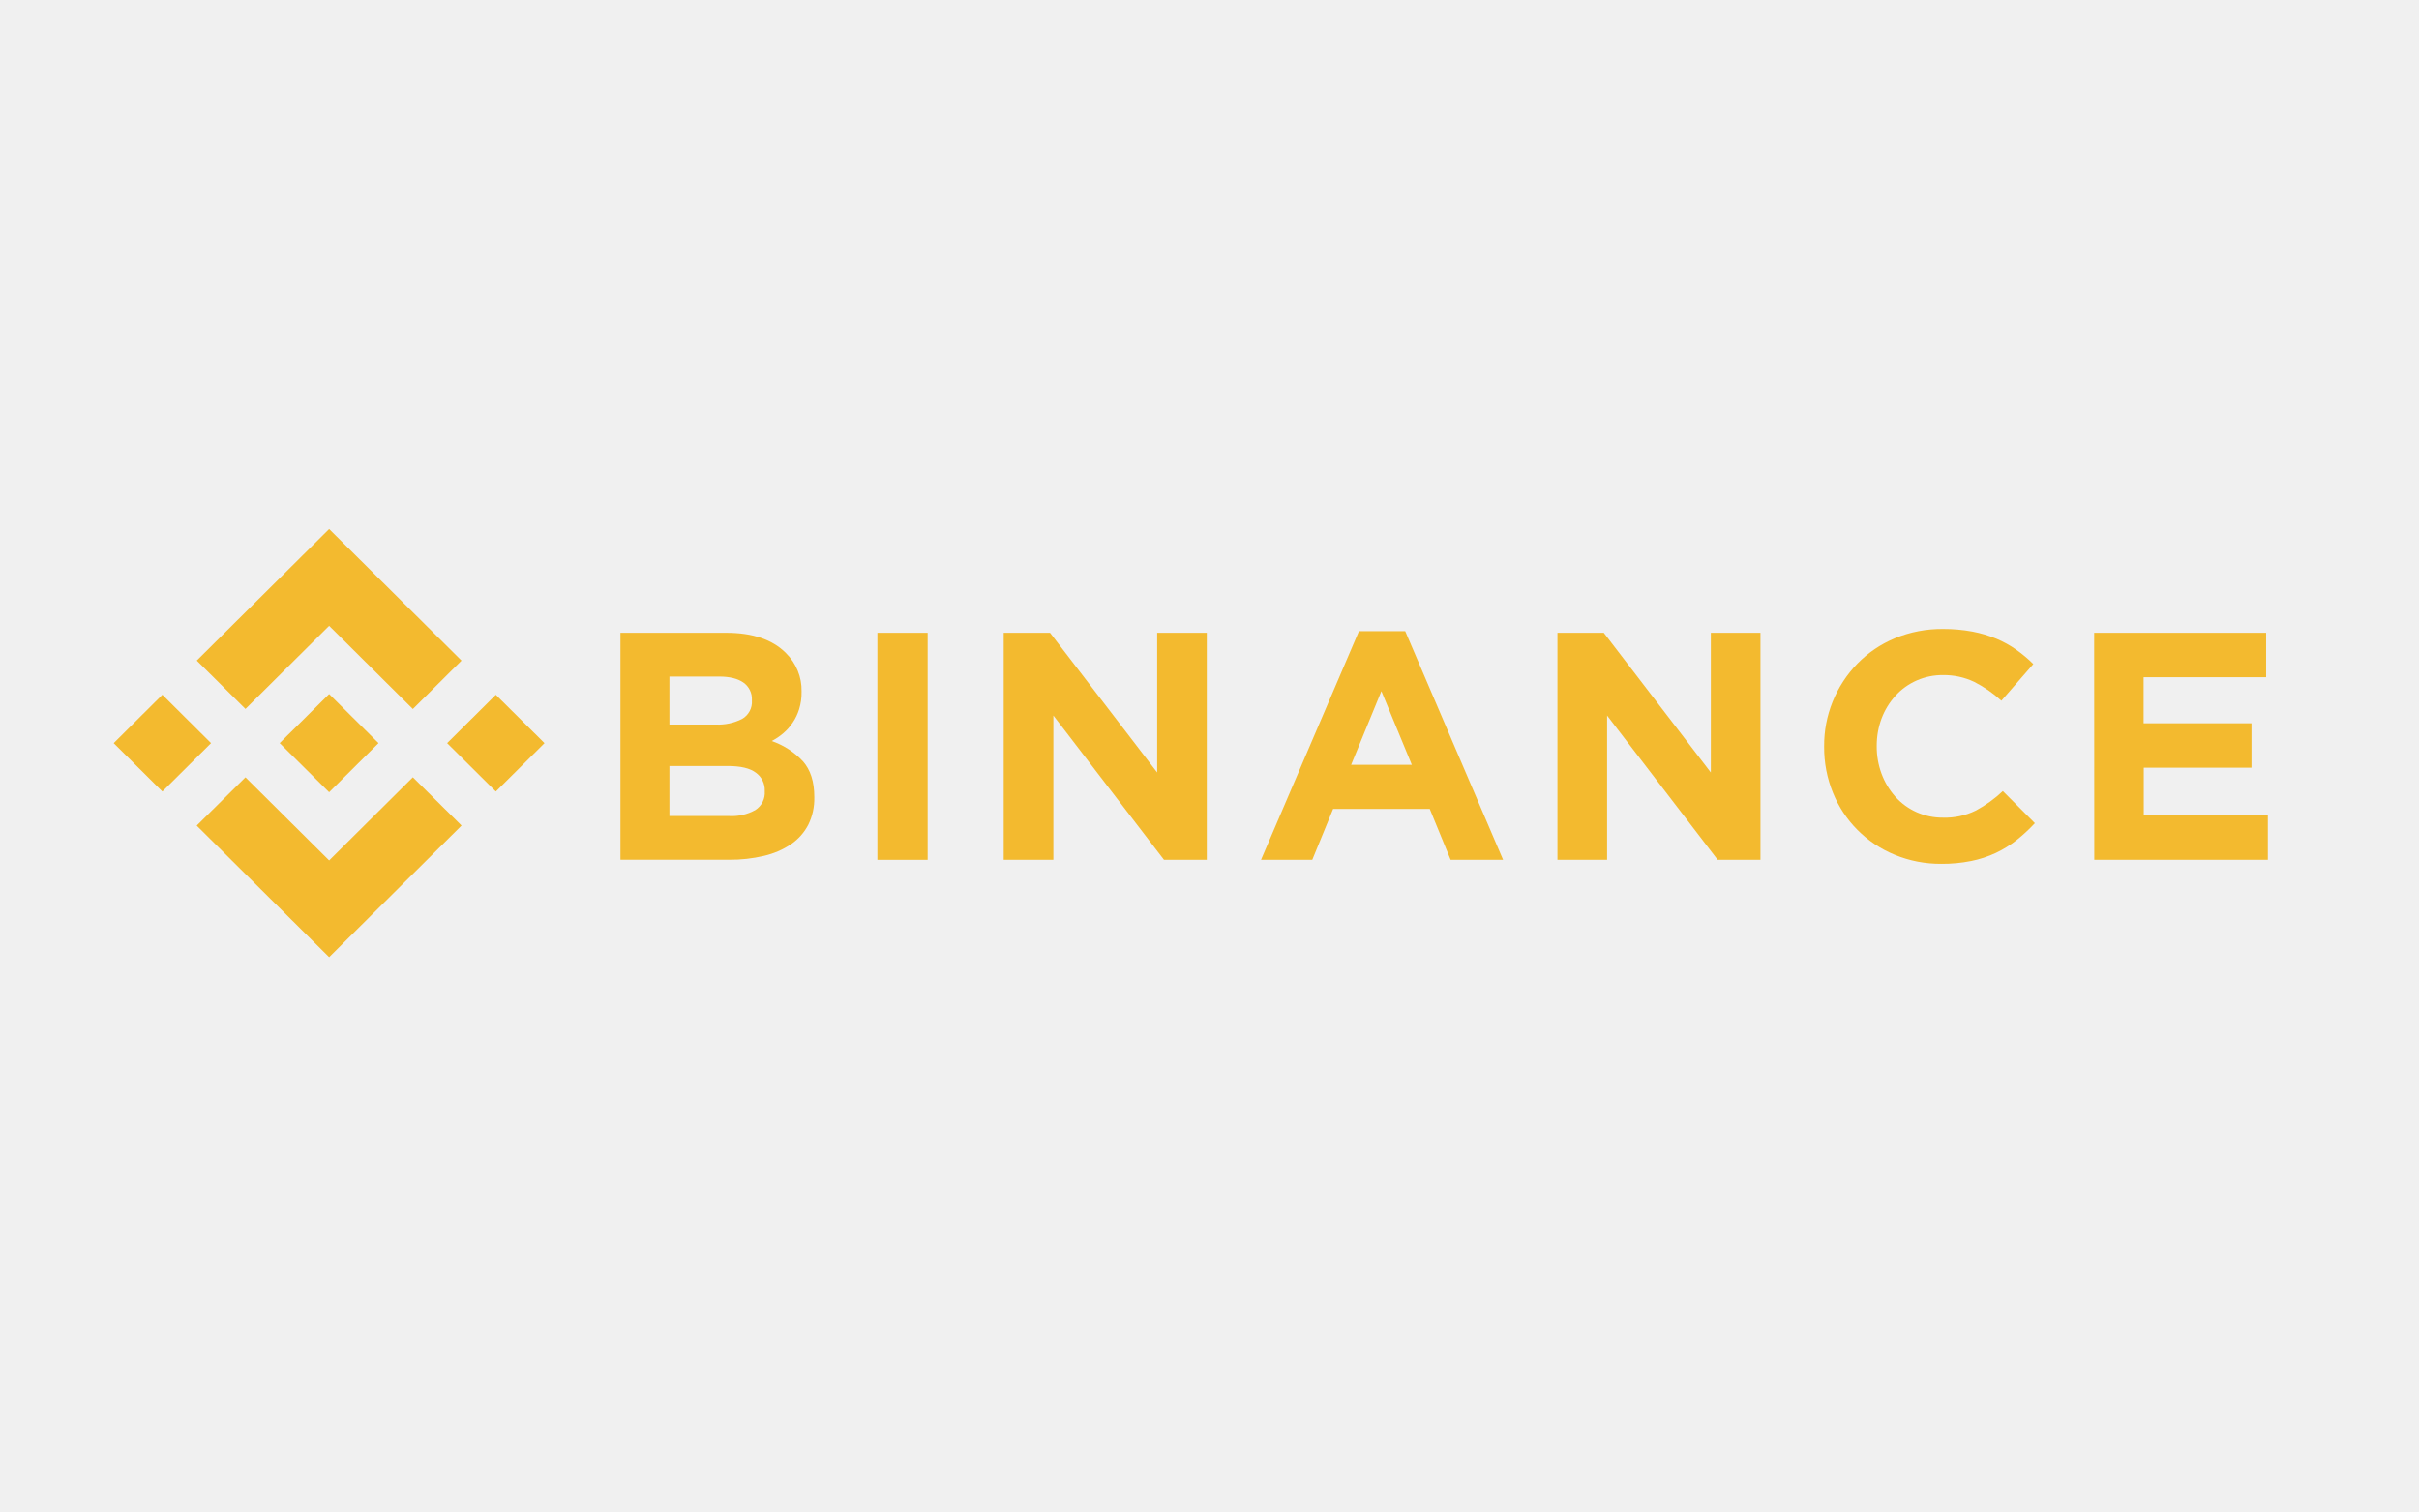
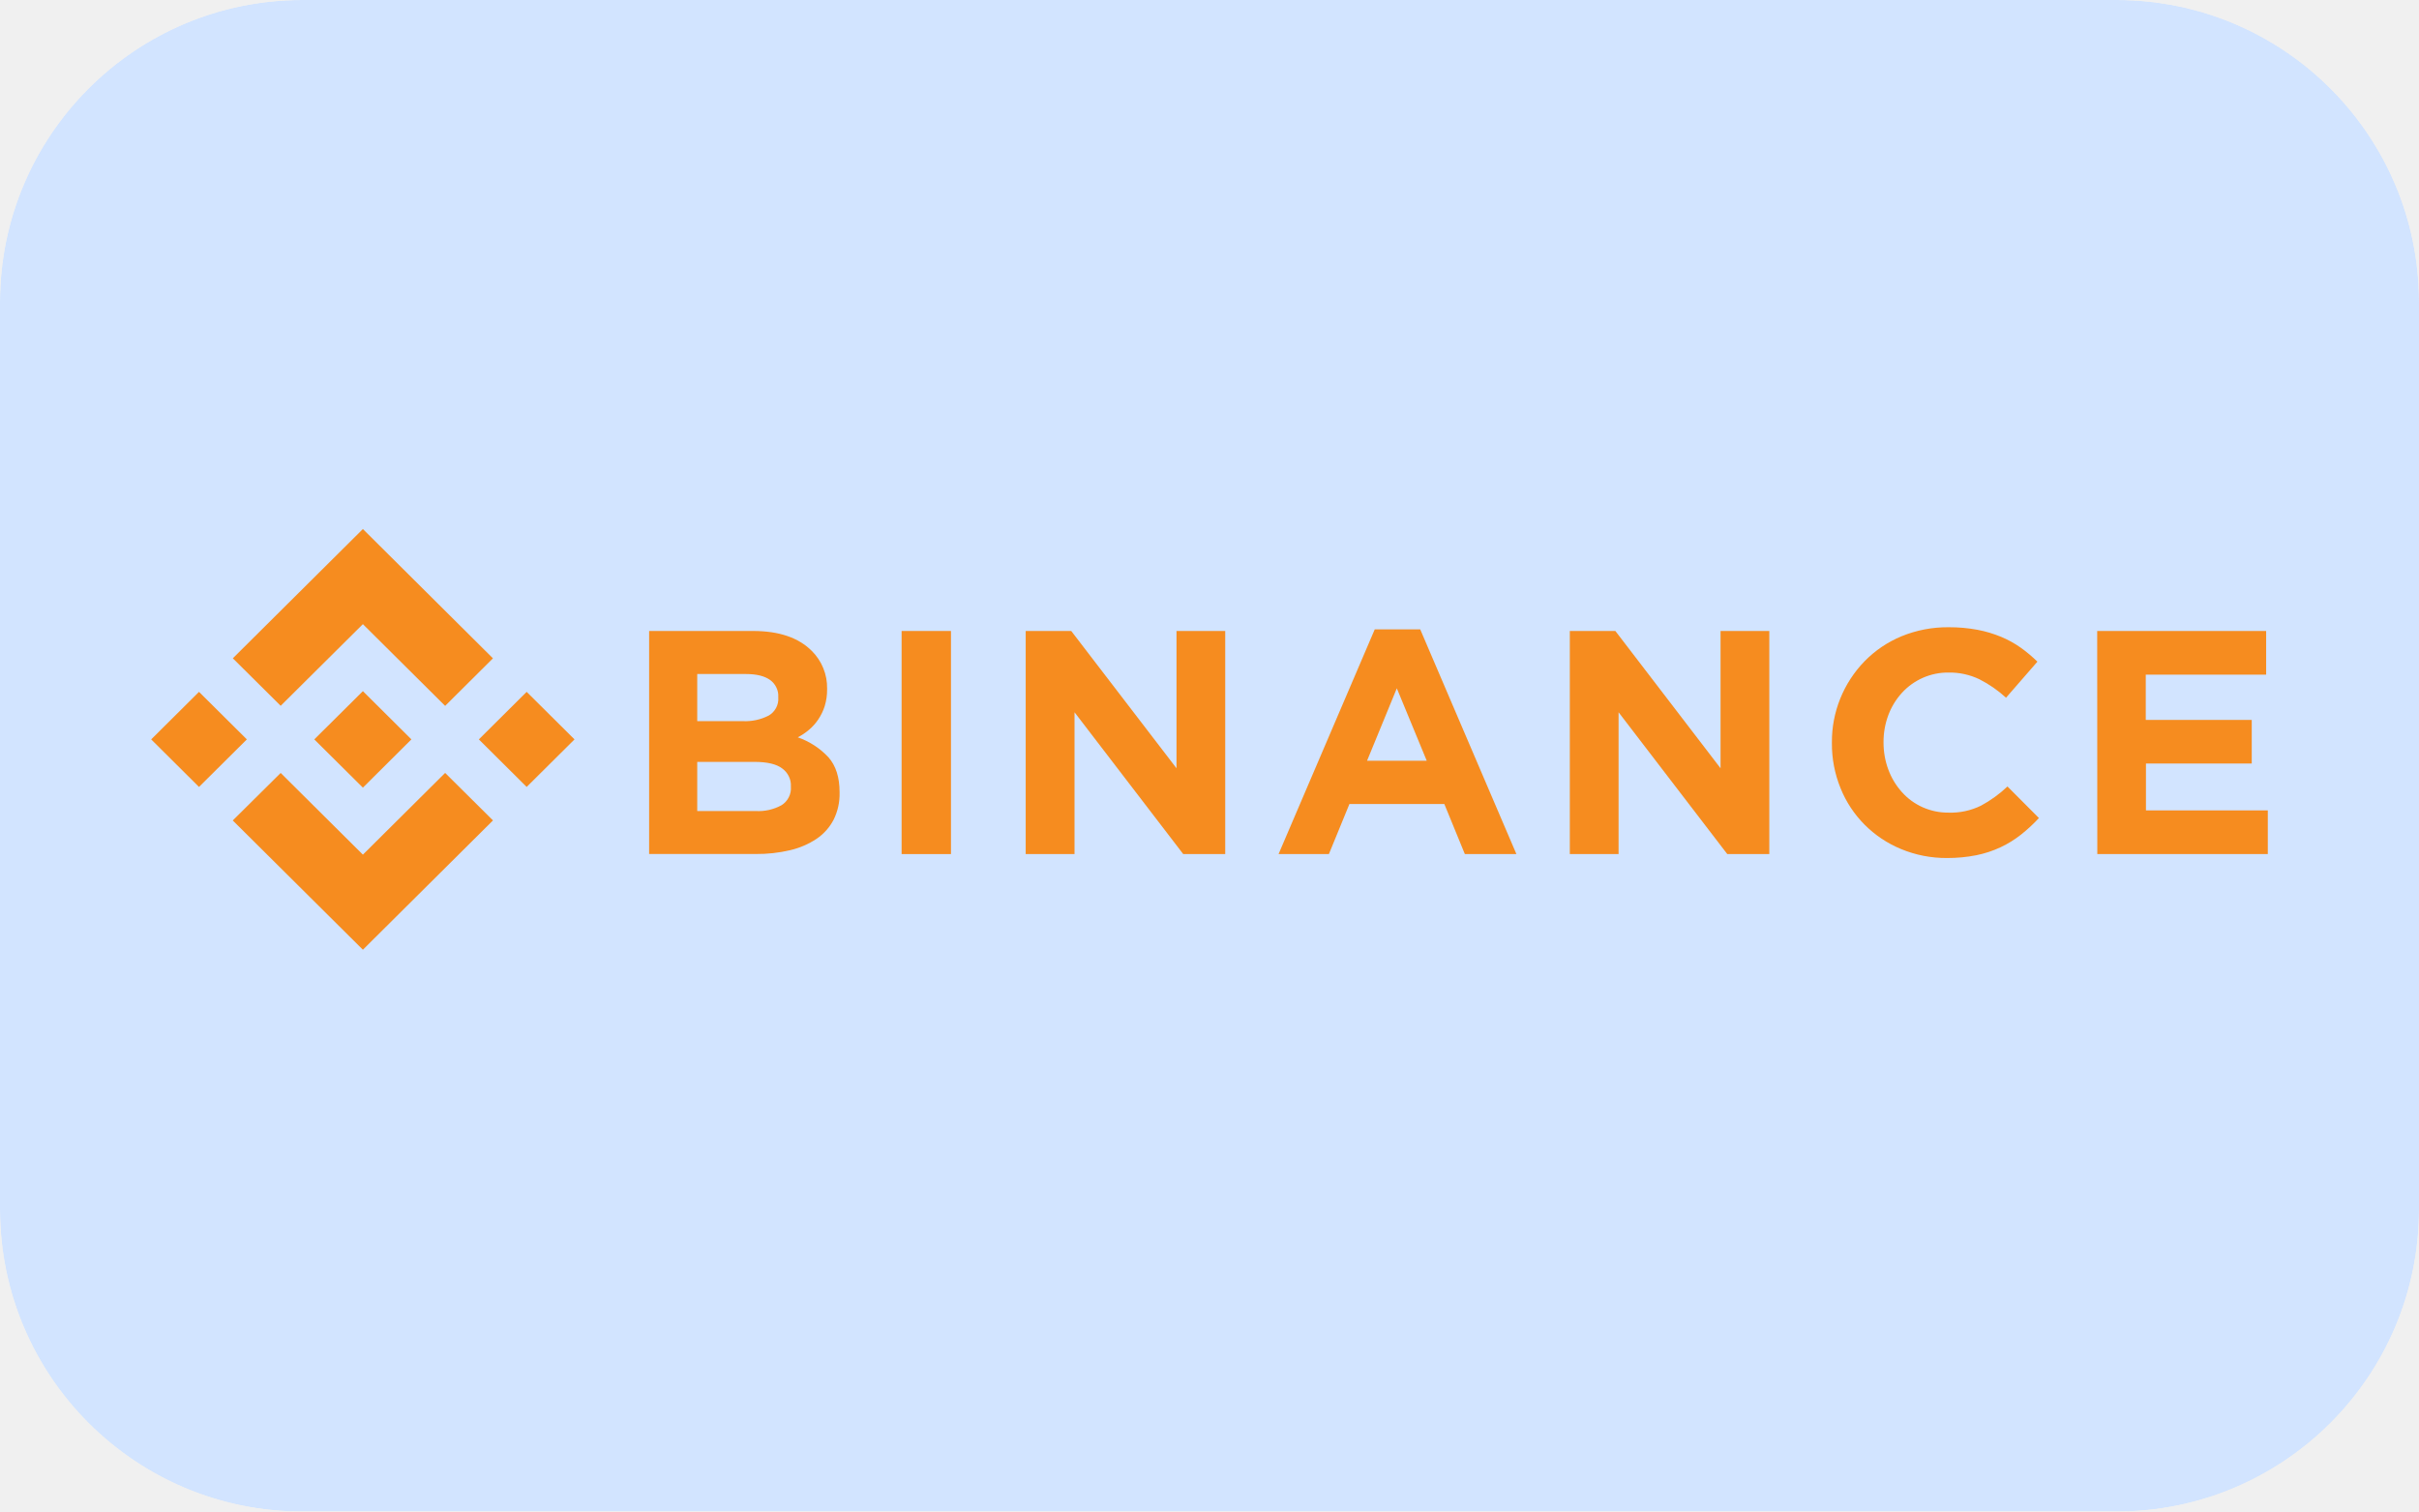
<svg xmlns="http://www.w3.org/2000/svg" width="64" height="40" viewBox="0 0 64 40" fill="none">
  <g clip-path="url(#clip0_1589_21603)">
    <mask id="mask0_1589_21603" style="mask-type:alpha" maskUnits="userSpaceOnUse" x="0" y="0" width="64" height="40">
      <path d="M0 0H64V40H0V0Z" fill="#700000" />
      <path d="M0 0H64V40H0V0Z" fill="url(#paint0_linear_1589_21603)" />
    </mask>
    <g mask="url(#mask0_1589_21603)">
-       <path d="M6.494 18.761L8.708 16.561L10.923 18.763L12.21 17.482L8.708 14L5.206 17.481L6.494 18.761Z" fill="#F3BA2F" />
-       <path d="M3.008 19.666L4.296 18.385L5.584 19.666L4.296 20.946L3.008 19.666Z" fill="#F3BA2F" />
-       <path d="M6.494 20.57L8.708 22.77L10.923 20.569L12.211 21.847L12.21 21.848L8.708 25.33L5.206 21.85L5.204 21.848L6.494 20.57Z" fill="#F3BA2F" />
-       <path d="M11.83 19.666L13.118 18.386L14.406 19.666L13.118 20.946L11.83 19.666Z" fill="#F3BA2F" />
-       <path d="M10.014 19.665L8.708 18.366L7.742 19.326L7.63 19.436L7.402 19.663L7.4 19.665L7.402 19.668L8.708 20.965L10.014 19.666L10.015 19.665H10.014Z" fill="#F3BA2F" />
-       <path d="M16.415 16.746H19.217C19.912 16.746 20.438 16.925 20.794 17.283C20.928 17.415 21.034 17.573 21.105 17.747C21.177 17.921 21.211 18.108 21.207 18.296V18.313C21.21 18.466 21.188 18.62 21.143 18.767C21.104 18.894 21.046 19.015 20.972 19.125C20.902 19.229 20.819 19.323 20.723 19.404C20.63 19.484 20.527 19.553 20.418 19.61C20.733 19.719 21.017 19.904 21.244 20.147C21.444 20.374 21.544 20.687 21.544 21.087V21.104C21.55 21.354 21.495 21.601 21.385 21.825C21.278 22.032 21.121 22.209 20.928 22.341C20.711 22.486 20.468 22.59 20.213 22.649C19.909 22.721 19.598 22.755 19.286 22.752H16.415V16.746ZM18.936 19.174C19.178 19.186 19.42 19.134 19.636 19.024C19.72 18.975 19.788 18.904 19.834 18.818C19.88 18.732 19.9 18.636 19.893 18.539V18.522C19.898 18.433 19.879 18.344 19.84 18.264C19.801 18.184 19.742 18.114 19.669 18.063C19.519 17.957 19.304 17.904 19.022 17.904H17.711V19.174H18.936ZM19.29 21.595C19.531 21.609 19.772 21.554 19.983 21.437C20.065 21.384 20.132 21.311 20.176 21.224C20.22 21.137 20.24 21.04 20.233 20.943V20.926C20.237 20.834 20.217 20.742 20.176 20.659C20.136 20.576 20.075 20.504 20 20.45C19.845 20.33 19.595 20.271 19.249 20.271H17.711V21.595H19.29Z" fill="#F3BA2F" />
-       <path d="M23.213 16.746H24.543V22.754H23.213V16.746Z" fill="#F3BA2F" />
-       <path d="M26.555 16.746H27.781L30.615 20.443V16.746H31.928V22.754H30.796L27.869 18.935V22.754H26.555V16.746Z" fill="#F3BA2F" />
-       <path d="M35.954 16.703H37.178L39.768 22.754H38.38L37.827 21.406H35.271L34.719 22.754H33.363L35.954 16.703ZM37.353 20.239L36.548 18.29L35.747 20.239H37.353Z" fill="#F3BA2F" />
-       <path d="M41.206 16.746H42.432L45.264 20.443V16.746H46.577V22.754H45.445L42.519 18.935V22.754H41.206V16.746Z" fill="#F3BA2F" />
-       <path d="M51.363 22.86C50.939 22.863 50.519 22.782 50.128 22.62C49.759 22.469 49.425 22.246 49.145 21.964C48.864 21.683 48.644 21.348 48.495 20.98C48.339 20.596 48.26 20.184 48.262 19.77V19.753C48.255 18.935 48.572 18.147 49.144 17.559C49.425 17.272 49.762 17.044 50.134 16.89C50.539 16.723 50.973 16.64 51.411 16.645C51.671 16.644 51.929 16.667 52.184 16.714C52.402 16.755 52.615 16.819 52.819 16.903C53.005 16.981 53.182 17.079 53.346 17.195C53.506 17.308 53.657 17.435 53.796 17.573L52.951 18.543C52.735 18.345 52.493 18.177 52.231 18.044C51.973 17.922 51.691 17.861 51.406 17.865C51.169 17.863 50.934 17.91 50.716 18.005C50.499 18.1 50.304 18.239 50.146 18.415C49.988 18.59 49.865 18.792 49.782 19.012C49.695 19.244 49.652 19.49 49.653 19.737V19.754C49.652 20.002 49.696 20.247 49.782 20.479C49.864 20.7 49.986 20.903 50.142 21.08C50.3 21.257 50.494 21.399 50.711 21.495C50.929 21.591 51.164 21.64 51.402 21.638C51.706 21.648 52.006 21.583 52.278 21.449C52.537 21.309 52.777 21.136 52.99 20.934L53.837 21.784C53.687 21.945 53.526 22.095 53.353 22.232C53.184 22.365 53 22.479 52.805 22.571C52.597 22.668 52.378 22.74 52.153 22.785C51.893 22.837 51.628 22.862 51.363 22.86Z" fill="#F3BA2F" />
-       <path d="M55.406 16.746H59.955V17.922H56.714V19.14H59.568V20.316H56.718V21.578H60V22.754H55.409L55.406 16.746Z" fill="#F3BA2F" />
+       <rect width="64" height="40" fill="#D2E4FF" />
+       <path d="M7.426 18.678L9.601 16.517L11.777 18.68L13.042 17.422L9.601 14L6.16 17.421L7.426 18.678Z" fill="#F68C1F" />
+       <path d="M4 19.567L5.265 18.309L6.531 19.567L5.265 20.825L4 19.567Z" fill="#F68C1F" />
+       <path d="M7.426 20.455L9.601 22.617L11.777 20.454L13.043 21.711L13.042 21.712L9.601 25.133L6.16 21.714L6.158 21.712L7.426 20.455Z" fill="#F68C1F" />
+       <path d="M12.669 19.567L13.934 18.309L15.2 19.567L13.934 20.825L12.669 19.567Z" fill="#F68C1F" />
+       <path d="M10.884 19.566L9.601 18.29L8.652 19.233L8.542 19.341L8.317 19.565L8.316 19.566L8.317 19.569L9.601 20.844L10.884 19.567L10.885 19.566H10.884Z" fill="#F68C1F" />
+       <path d="M17.174 16.698H19.927C20.61 16.698 21.126 16.874 21.477 17.225C21.609 17.355 21.713 17.511 21.782 17.682C21.852 17.853 21.886 18.036 21.883 18.221V18.238C21.885 18.389 21.864 18.539 21.82 18.684C21.781 18.809 21.724 18.927 21.651 19.036C21.583 19.138 21.501 19.231 21.407 19.31C21.315 19.389 21.214 19.457 21.107 19.512C21.417 19.62 21.695 19.801 21.918 20.04C22.115 20.263 22.213 20.571 22.213 20.963V20.98C22.219 21.225 22.165 21.468 22.057 21.689C21.952 21.892 21.798 22.066 21.608 22.195C21.394 22.338 21.156 22.441 20.905 22.499C20.607 22.569 20.301 22.603 19.995 22.6H17.174V16.698ZM19.651 19.084C19.889 19.096 20.126 19.045 20.338 18.936C20.421 18.889 20.488 18.818 20.533 18.734C20.578 18.65 20.598 18.555 20.591 18.46V18.443C20.596 18.356 20.578 18.268 20.539 18.19C20.501 18.111 20.443 18.043 20.371 17.992C20.224 17.888 20.012 17.837 19.735 17.837H18.447V19.084H19.651ZM19.998 21.463C20.236 21.476 20.472 21.422 20.68 21.307C20.761 21.256 20.826 21.183 20.869 21.098C20.913 21.012 20.932 20.917 20.925 20.822V20.805C20.929 20.715 20.91 20.624 20.869 20.543C20.83 20.461 20.77 20.391 20.696 20.337C20.544 20.22 20.298 20.162 19.959 20.162H18.447V21.463H19.998Z" fill="#F68C1F" />
+       <path d="M23.854 16.698H25.16V22.602H23.854V16.698Z" fill="#F68C1F" />
+       <path d="M27.137 16.698H28.342L31.127 20.331V16.698H32.416V22.602H31.305L28.429 18.849V22.602H27.137V16.698Z" fill="#F68C1F" />
+       <path d="M36.372 16.655H37.575L40.12 22.602H38.756L38.213 21.277H35.702L35.159 22.602H33.827L36.372 16.655ZM37.747 20.131L36.956 18.215L36.169 20.131H37.747Z" fill="#F68C1F" />
+       <path d="M41.533 16.698H42.738L45.521 20.331V16.698H46.811V22.602H45.699L42.823 18.849V22.602H41.533V16.698Z" fill="#F68C1F" />
+       <path d="M51.513 22.706C51.097 22.709 50.684 22.629 50.3 22.47C49.938 22.321 49.609 22.102 49.334 21.826C49.058 21.549 48.841 21.22 48.696 20.859C48.542 20.481 48.464 20.077 48.467 19.669V19.652C48.46 18.849 48.771 18.075 49.333 17.497C49.609 17.215 49.94 16.991 50.306 16.839C50.703 16.676 51.13 16.594 51.561 16.599C51.816 16.598 52.07 16.62 52.32 16.667C52.534 16.707 52.743 16.77 52.944 16.853C53.127 16.929 53.3 17.025 53.462 17.139C53.619 17.251 53.767 17.375 53.904 17.51L53.074 18.464C52.861 18.269 52.623 18.104 52.366 17.974C52.113 17.854 51.836 17.793 51.556 17.798C51.322 17.795 51.092 17.842 50.878 17.935C50.664 18.029 50.473 18.166 50.317 18.338C50.162 18.509 50.041 18.708 49.96 18.924C49.875 19.152 49.832 19.394 49.833 19.637V19.654C49.833 19.897 49.875 20.138 49.96 20.366C50.04 20.583 50.16 20.783 50.314 20.956C50.468 21.131 50.659 21.27 50.873 21.365C51.087 21.459 51.318 21.507 51.552 21.505C51.85 21.515 52.146 21.451 52.413 21.32C52.667 21.182 52.903 21.012 53.112 20.813L53.944 21.648C53.797 21.807 53.638 21.954 53.469 22.088C53.303 22.219 53.122 22.331 52.93 22.421C52.726 22.517 52.511 22.587 52.29 22.632C52.034 22.683 51.774 22.707 51.513 22.706Z" fill="#F68C1F" />
+       <path d="M55.486 16.698H59.956V17.853H56.771V19.051H59.575V20.206H56.776V21.446H60V22.602H55.489L55.486 16.698Z" fill="#F68C1F" />
    </g>
  </g>
  <defs>
    <linearGradient id="paint0_linear_1589_21603" x1="32" y1="0" x2="32" y2="40" gradientUnits="userSpaceOnUse">
      <stop offset="0.265" stop-color="#B20426" />
      <stop offset="1" stop-color="#9A0825" />
    </linearGradient>
    <clipPath id="clip0_1589_21603">
      <rect width="64" height="40" rx="8" fill="white" />
    </clipPath>
  </defs>
</svg>
